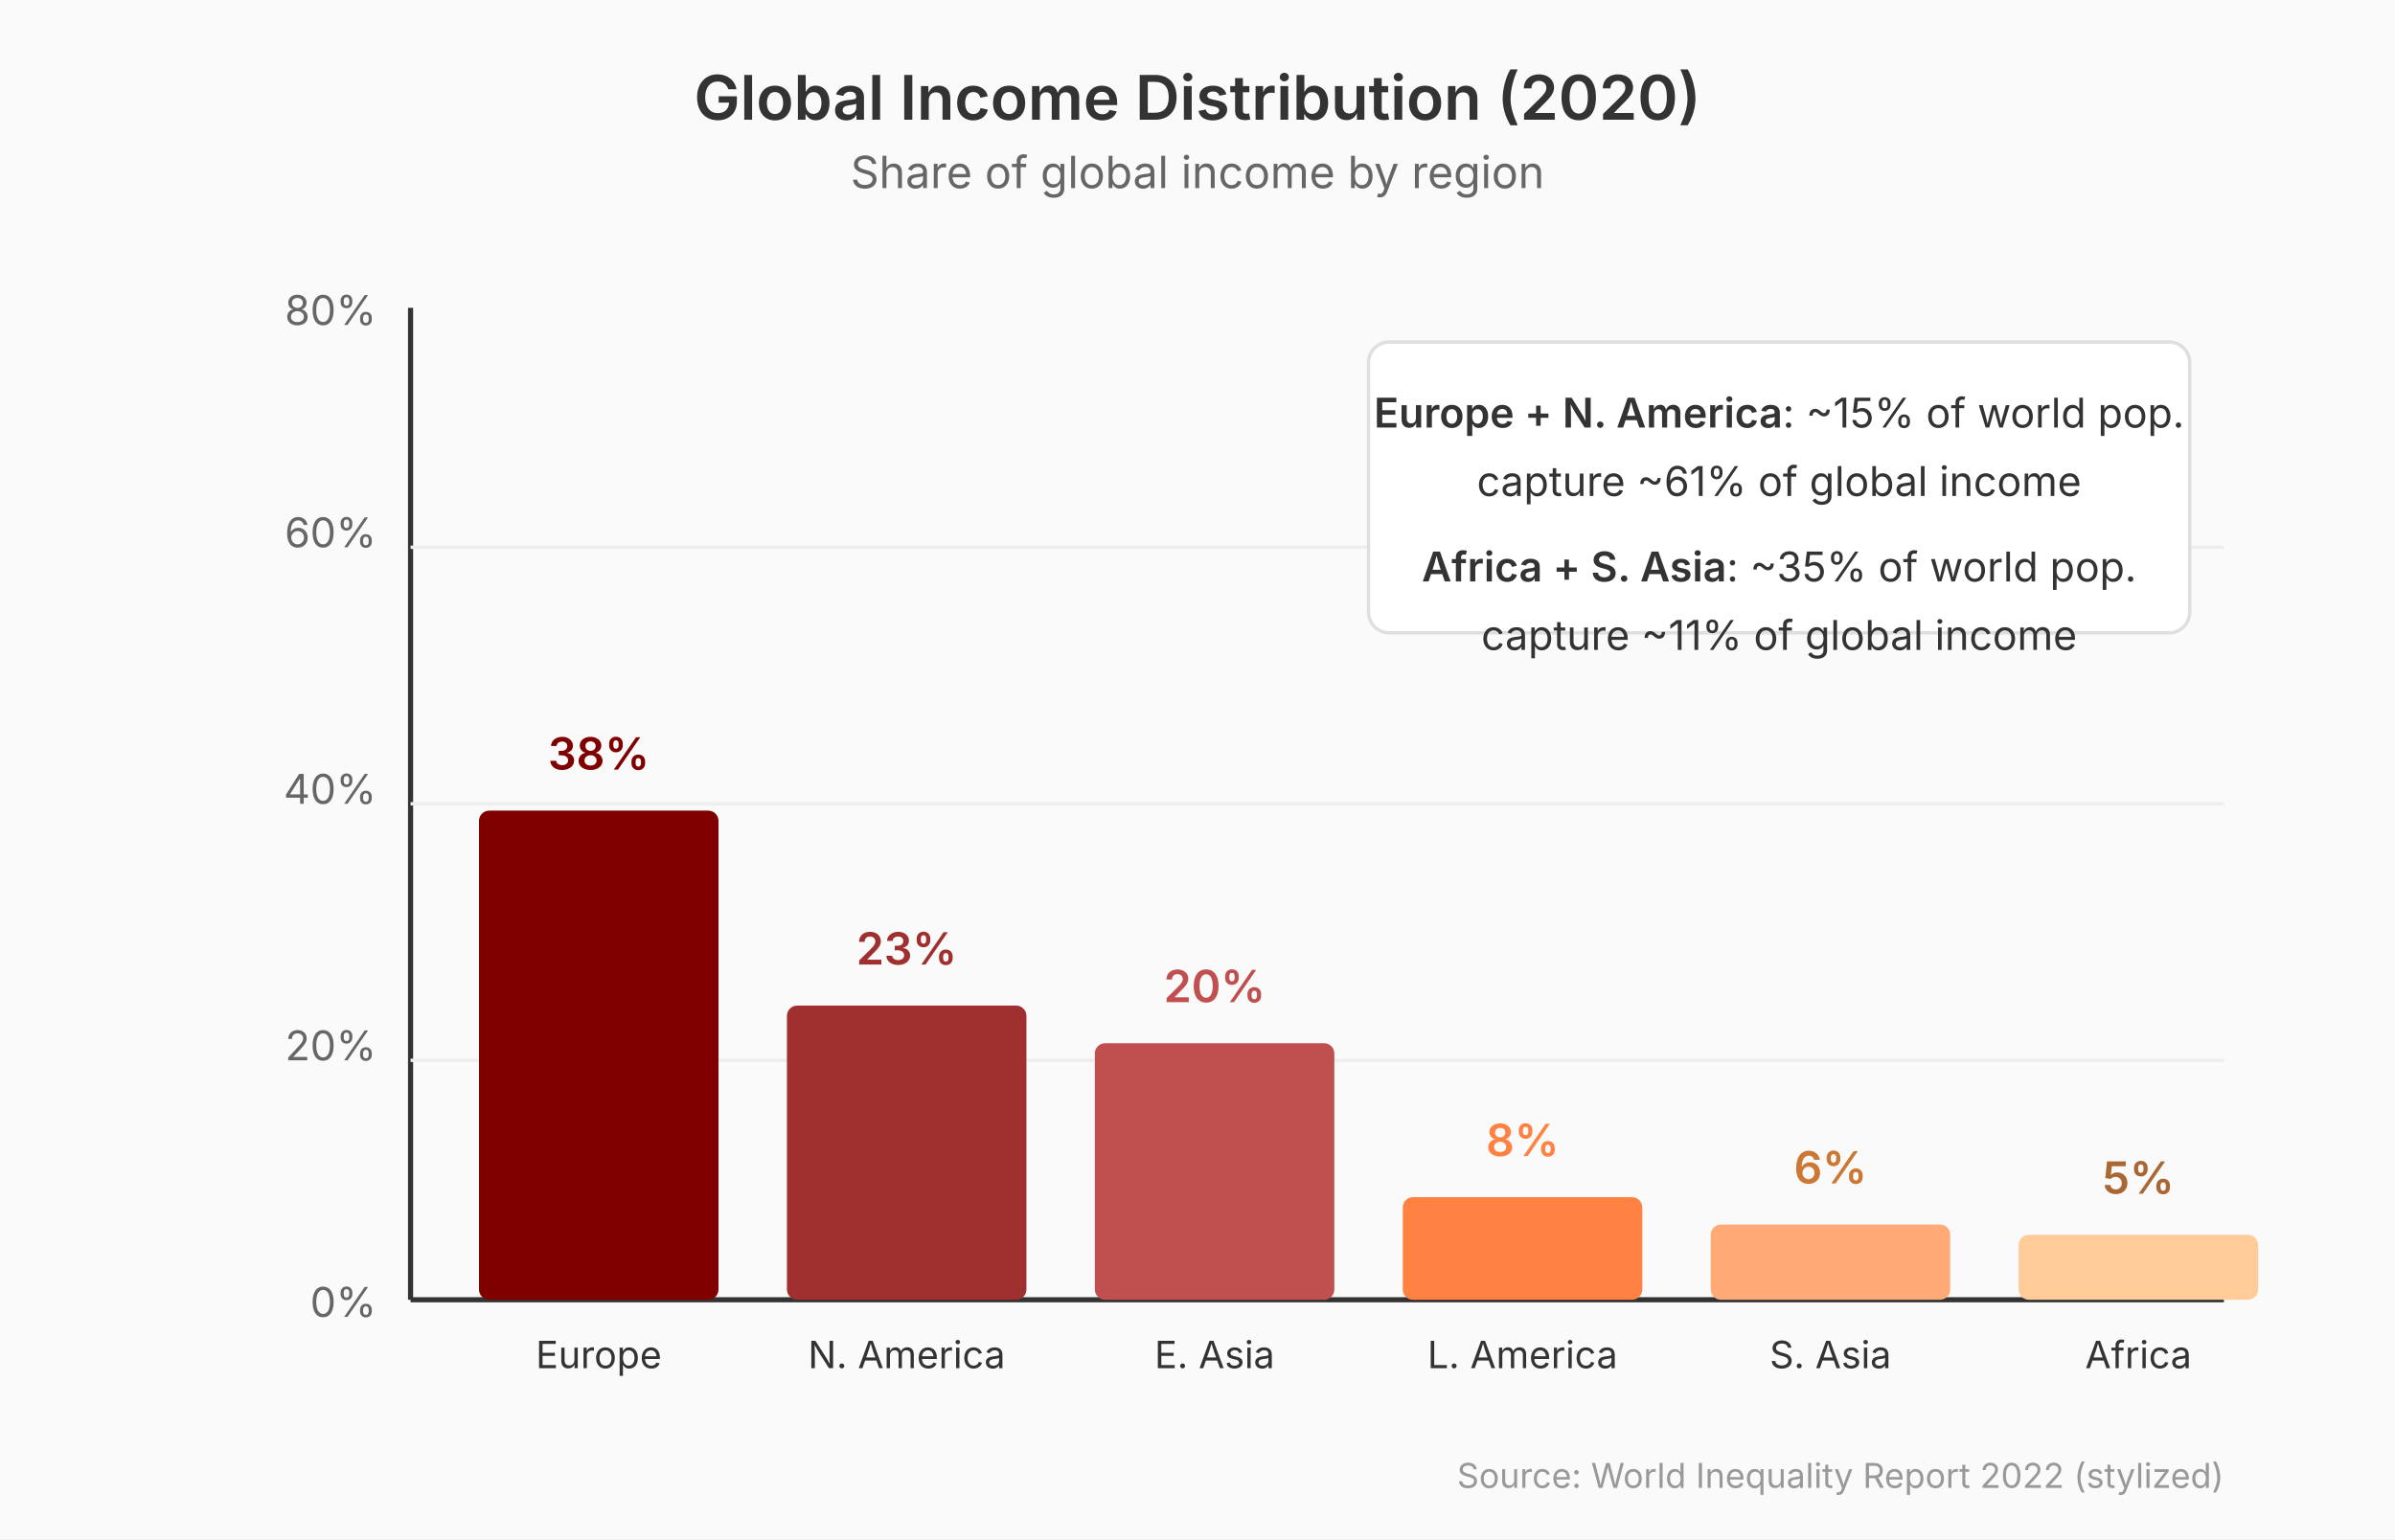
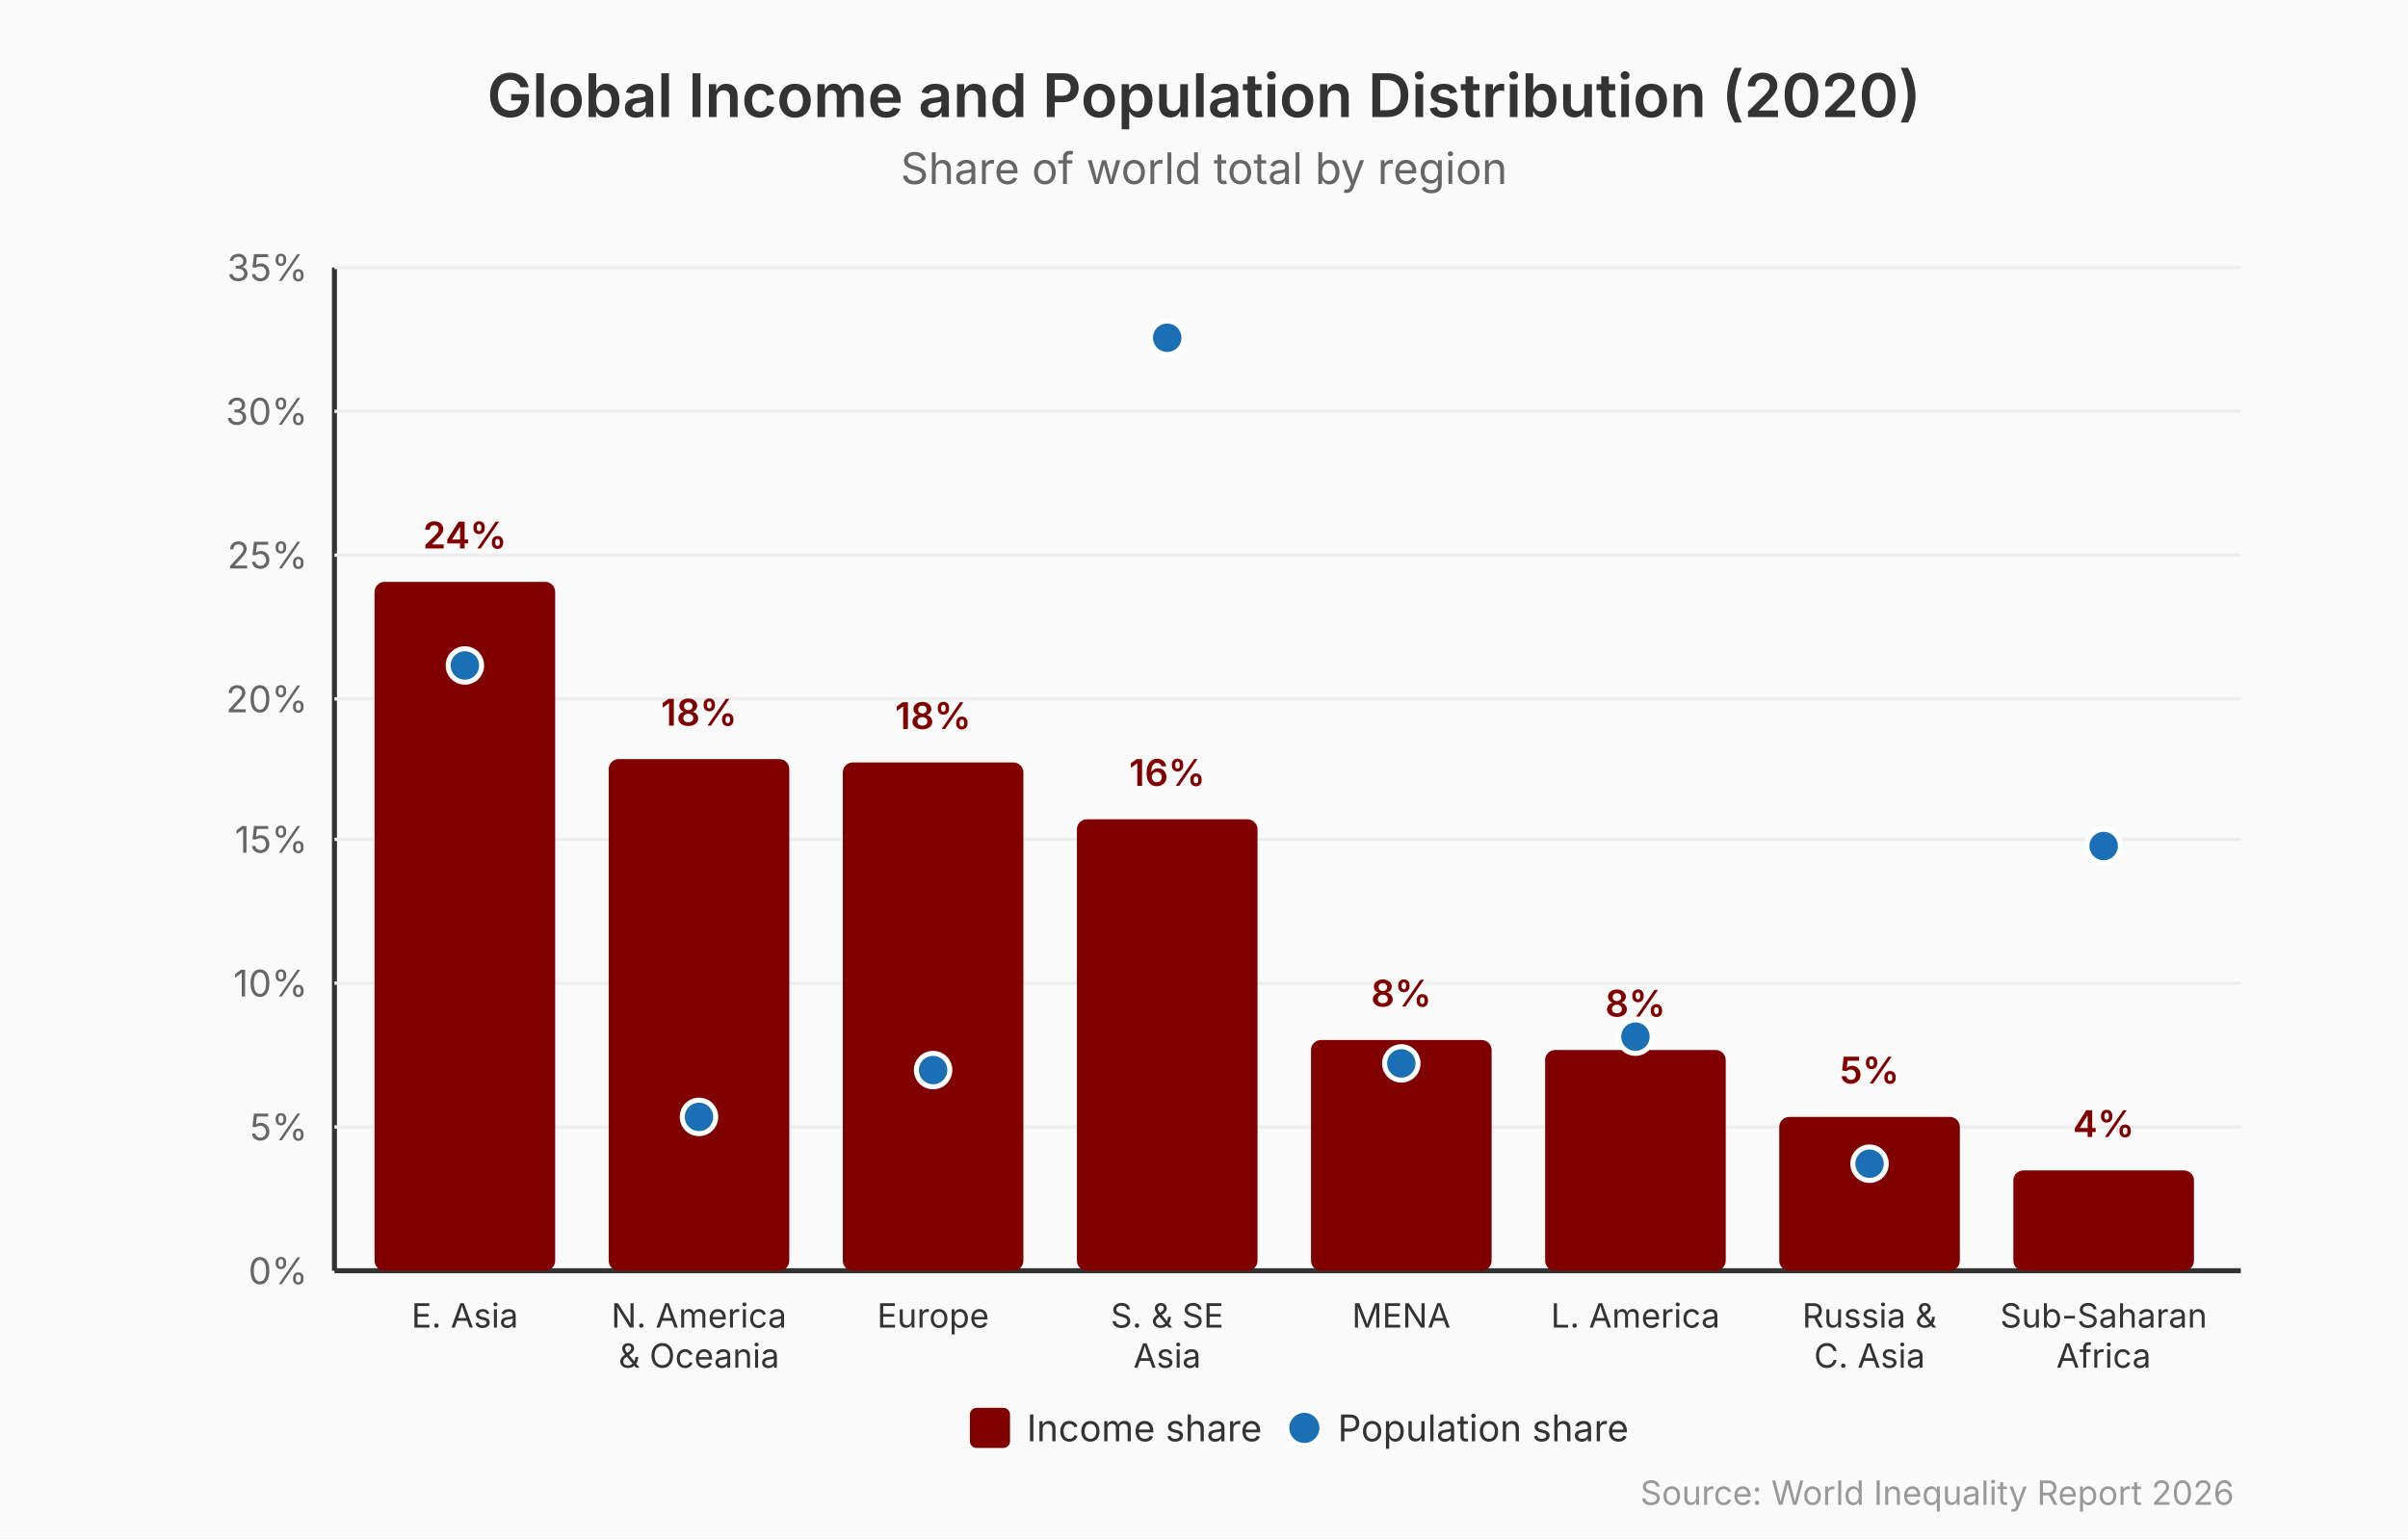
- <svg xmlns="http://www.w3.org/2000/svg" viewBox="0 0 700 450">
-   <rect width="700" height="450" fill="#fafafa" />
-   <text x="350" y="35" text-anchor="middle" font-family="Inter, sans-serif" font-size="18" font-weight="600" fill="#333">
-     Global Income Distribution (2020)
-   </text>
-   <text x="350" y="55" text-anchor="middle" font-family="Inter, sans-serif" font-size="13" fill="#666">
-     Share of global income by region
-   </text>
-   <line x1="120" y1="380" x2="650" y2="380" stroke="#333" stroke-width="1.5" />
-   <line x1="120" y1="380" x2="120" y2="90" stroke="#333" stroke-width="1.5" />
-   <text x="110" y="385" text-anchor="end" font-family="Inter, sans-serif" font-size="12" fill="#666">0%</text>
-   <text x="110" y="310" text-anchor="end" font-family="Inter, sans-serif" font-size="12" fill="#666">20%</text>
-   <text x="110" y="235" text-anchor="end" font-family="Inter, sans-serif" font-size="12" fill="#666">40%</text>
-   <text x="110" y="160" text-anchor="end" font-family="Inter, sans-serif" font-size="12" fill="#666">60%</text>
-   <text x="110" y="95" text-anchor="end" font-family="Inter, sans-serif" font-size="12" fill="#666">80%</text>
-   <line x1="120" y1="310" x2="650" y2="310" stroke="#eee" stroke-width="1" />
-   <line x1="120" y1="235" x2="650" y2="235" stroke="#eee" stroke-width="1" />
-   <line x1="120" y1="160" x2="650" y2="160" stroke="#eee" stroke-width="1" />
-   <rect x="140" y="237" width="70" height="143" fill="#800000" rx="3" />
-   <text x="175" y="225" text-anchor="middle" font-family="Inter, sans-serif" font-size="13" font-weight="600" fill="#800000">38%</text>
-   <text x="175" y="400" text-anchor="middle" font-family="Inter, sans-serif" font-size="11" fill="#333">Europe</text>
-   <rect x="230" y="294" width="70" height="86" fill="#a03030" rx="3" />
-   <text x="265" y="282" text-anchor="middle" font-family="Inter, sans-serif" font-size="13" font-weight="600" fill="#a03030">23%</text>
-   <text x="265" y="400" text-anchor="middle" font-family="Inter, sans-serif" font-size="11" fill="#333">N. America</text>
-   <rect x="320" y="305" width="70" height="75" fill="#c05050" rx="3" />
-   <text x="355" y="293" text-anchor="middle" font-family="Inter, sans-serif" font-size="13" font-weight="600" fill="#c05050">20%</text>
-   <text x="355" y="400" text-anchor="middle" font-family="Inter, sans-serif" font-size="11" fill="#333">E. Asia</text>
-   <rect x="410" y="350" width="70" height="30" fill="#ff8243" rx="3" />
-   <text x="445" y="338" text-anchor="middle" font-family="Inter, sans-serif" font-size="13" font-weight="600" fill="#ff8243">8%</text>
-   <text x="445" y="400" text-anchor="middle" font-family="Inter, sans-serif" font-size="11" fill="#333">L. America</text>
-   <rect x="500" y="358" width="70" height="22" fill="#ffaa77" rx="3" />
-   <text x="535" y="346" text-anchor="middle" font-family="Inter, sans-serif" font-size="13" font-weight="600" fill="#cc7733">6%</text>
-   <text x="535" y="400" text-anchor="middle" font-family="Inter, sans-serif" font-size="11" fill="#333">S. Asia</text>
-   <rect x="590" y="361" width="70" height="19" fill="#ffcc99" rx="3" />
-   <text x="625" y="349" text-anchor="middle" font-family="Inter, sans-serif" font-size="13" font-weight="600" fill="#aa6633">5%</text>
-   <text x="625" y="400" text-anchor="middle" font-family="Inter, sans-serif" font-size="11" fill="#333">Africa</text>
-   <rect x="400" y="100" width="240" height="85" fill="white" stroke="#ddd" rx="6" opacity="0.95" />
-   <text x="520" y="125" text-anchor="middle" font-family="Inter, sans-serif" font-size="12" fill="#333">
-     <tspan font-weight="600">Europe + N. America</tspan>: ~15% of world pop.
-   </text>
-   <text x="520" y="145" text-anchor="middle" font-family="Inter, sans-serif" font-size="12" fill="#333">
-     capture ~61% of global income
-   </text>
-   <text x="520" y="170" text-anchor="middle" font-family="Inter, sans-serif" font-size="12" fill="#333">
-     <tspan font-weight="600">Africa + S. Asia</tspan>: ~35% of world pop.
-   </text>
-   <text x="520" y="190" text-anchor="middle" font-family="Inter, sans-serif" font-size="12" fill="#333">
-     capture ~11% of global income
-   </text>
-   <text x="650" y="435" text-anchor="end" font-family="Inter, sans-serif" font-size="10" fill="#999">
-     Source: World Inequality Report 2022 (stylized)
-   </text>
+ <svg xmlns="http://www.w3.org/2000/svg" viewBox="0 0 720 460">
+   <rect width="720" height="460" fill="#fafafa" />
+   <text x="360" y="35" text-anchor="middle" font-family="Inter, sans-serif" font-size="18" font-weight="600" fill="#333">Global Income and Population Distribution (2020)</text>
+   <text x="360" y="55" text-anchor="middle" font-family="Inter, sans-serif" font-size="13" fill="#666">Share of world total by region</text>
+   <line x1="100" y1="380" x2="670" y2="380" stroke="#333" stroke-width="1.5" />
+   <line x1="100" y1="380" x2="100" y2="80" stroke="#333" stroke-width="1.5" />
+   <text x="92" y="384" text-anchor="end" font-family="Inter, sans-serif" font-size="11" fill="#666">0%</text>
+   <line x1="100" y1="337" x2="670" y2="337" stroke="#eee" stroke-width="1" />
+   <text x="92" y="341" text-anchor="end" font-family="Inter, sans-serif" font-size="11" fill="#666">5%</text>
+   <line x1="100" y1="294" x2="670" y2="294" stroke="#eee" stroke-width="1" />
+   <text x="92" y="298" text-anchor="end" font-family="Inter, sans-serif" font-size="11" fill="#666">10%</text>
+   <line x1="100" y1="251" x2="670" y2="251" stroke="#eee" stroke-width="1" />
+   <text x="92" y="255" text-anchor="end" font-family="Inter, sans-serif" font-size="11" fill="#666">15%</text>
+   <line x1="100" y1="209" x2="670" y2="209" stroke="#eee" stroke-width="1" />
+   <text x="92" y="213" text-anchor="end" font-family="Inter, sans-serif" font-size="11" fill="#666">20%</text>
+   <line x1="100" y1="166" x2="670" y2="166" stroke="#eee" stroke-width="1" />
+   <text x="92" y="170" text-anchor="end" font-family="Inter, sans-serif" font-size="11" fill="#666">25%</text>
+   <line x1="100" y1="123" x2="670" y2="123" stroke="#eee" stroke-width="1" />
+   <text x="92" y="127" text-anchor="end" font-family="Inter, sans-serif" font-size="11" fill="#666">30%</text>
+   <line x1="100" y1="80" x2="670" y2="80" stroke="#eee" stroke-width="1" />
+   <text x="92" y="84" text-anchor="end" font-family="Inter, sans-serif" font-size="11" fill="#666">35%</text>
+   <rect x="112" y="174" width="54" height="206" fill="#800000" rx="3" />
+   <text x="139" y="164" text-anchor="middle" font-family="Inter, sans-serif" font-size="11" font-weight="600" fill="#800000">24%</text>
+   <text x="139" y="397" text-anchor="middle" font-family="Inter, sans-serif" font-size="10" fill="#333">E. Asia</text>
+   <rect x="182" y="227" width="54" height="153" fill="#800000" rx="3" />
+   <text x="209" y="217" text-anchor="middle" font-family="Inter, sans-serif" font-size="11" font-weight="600" fill="#800000">18%</text>
+   <text x="209" y="397" text-anchor="middle" font-family="Inter, sans-serif" font-size="10" fill="#333">N. America</text>
+   <text x="209" y="409" text-anchor="middle" font-family="Inter, sans-serif" font-size="10" fill="#333">&amp; Oceania</text>
+   <rect x="252" y="228" width="54" height="152" fill="#800000" rx="3" />
+   <text x="279" y="218" text-anchor="middle" font-family="Inter, sans-serif" font-size="11" font-weight="600" fill="#800000">18%</text>
+   <text x="279" y="397" text-anchor="middle" font-family="Inter, sans-serif" font-size="10" fill="#333">Europe</text>
+   <rect x="322" y="245" width="54" height="135" fill="#800000" rx="3" />
+   <text x="349" y="235" text-anchor="middle" font-family="Inter, sans-serif" font-size="11" font-weight="600" fill="#800000">16%</text>
+   <text x="349" y="397" text-anchor="middle" font-family="Inter, sans-serif" font-size="10" fill="#333">S. &amp; SE</text>
+   <text x="349" y="409" text-anchor="middle" font-family="Inter, sans-serif" font-size="10" fill="#333">Asia</text>
+   <rect x="392" y="311" width="54" height="69" fill="#800000" rx="3" />
+   <text x="419" y="301" text-anchor="middle" font-family="Inter, sans-serif" font-size="11" font-weight="600" fill="#800000">8%</text>
+   <text x="419" y="397" text-anchor="middle" font-family="Inter, sans-serif" font-size="10" fill="#333">MENA</text>
+   <rect x="462" y="314" width="54" height="66" fill="#800000" rx="3" />
+   <text x="489" y="304" text-anchor="middle" font-family="Inter, sans-serif" font-size="11" font-weight="600" fill="#800000">8%</text>
+   <text x="489" y="397" text-anchor="middle" font-family="Inter, sans-serif" font-size="10" fill="#333">L. America</text>
+   <rect x="532" y="334" width="54" height="46" fill="#800000" rx="3" />
+   <text x="559" y="324" text-anchor="middle" font-family="Inter, sans-serif" font-size="11" font-weight="600" fill="#800000">5%</text>
+   <text x="559" y="397" text-anchor="middle" font-family="Inter, sans-serif" font-size="10" fill="#333">Russia &amp;</text>
+   <text x="559" y="409" text-anchor="middle" font-family="Inter, sans-serif" font-size="10" fill="#333">C. Asia</text>
+   <rect x="602" y="350" width="54" height="30" fill="#800000" rx="3" />
+   <text x="629" y="340" text-anchor="middle" font-family="Inter, sans-serif" font-size="11" font-weight="600" fill="#800000">4%</text>
+   <text x="629" y="397" text-anchor="middle" font-family="Inter, sans-serif" font-size="10" fill="#333">Sub-Saharan</text>
+   <text x="629" y="409" text-anchor="middle" font-family="Inter, sans-serif" font-size="10" fill="#333">Africa</text>
+   <circle cx="139" cy="199" r="5" fill="#1a6fb5" stroke="white" stroke-width="1.5" />
+   <circle cx="209" cy="334" r="5" fill="#1a6fb5" stroke="white" stroke-width="1.5" />
+   <circle cx="279" cy="320" r="5" fill="#1a6fb5" stroke="white" stroke-width="1.5" />
+   <circle cx="349" cy="101" r="5" fill="#1a6fb5" stroke="white" stroke-width="1.5" />
+   <circle cx="419" cy="318" r="5" fill="#1a6fb5" stroke="white" stroke-width="1.5" />
+   <circle cx="489" cy="310" r="5" fill="#1a6fb5" stroke="white" stroke-width="1.5" />
+   <circle cx="559" cy="348" r="5" fill="#1a6fb5" stroke="white" stroke-width="1.5" />
+   <circle cx="629" cy="253" r="5" fill="#1a6fb5" stroke="white" stroke-width="1.5" />
+   <rect x="290" y="421" width="12" height="12" fill="#800000" rx="2" />
+   <text x="307" y="431" font-family="Inter, sans-serif" font-size="11" fill="#333">Income share</text>
+   <circle cx="390" cy="427" r="5" fill="#1a6fb5" stroke="white" stroke-width="1" />
+   <text x="400" y="431" font-family="Inter, sans-serif" font-size="11" fill="#333">Population share</text>
+   <text x="668" y="450" text-anchor="end" font-family="Inter, sans-serif" font-size="10" fill="#999">Source: World Inequality Report 2026</text>
</svg>
